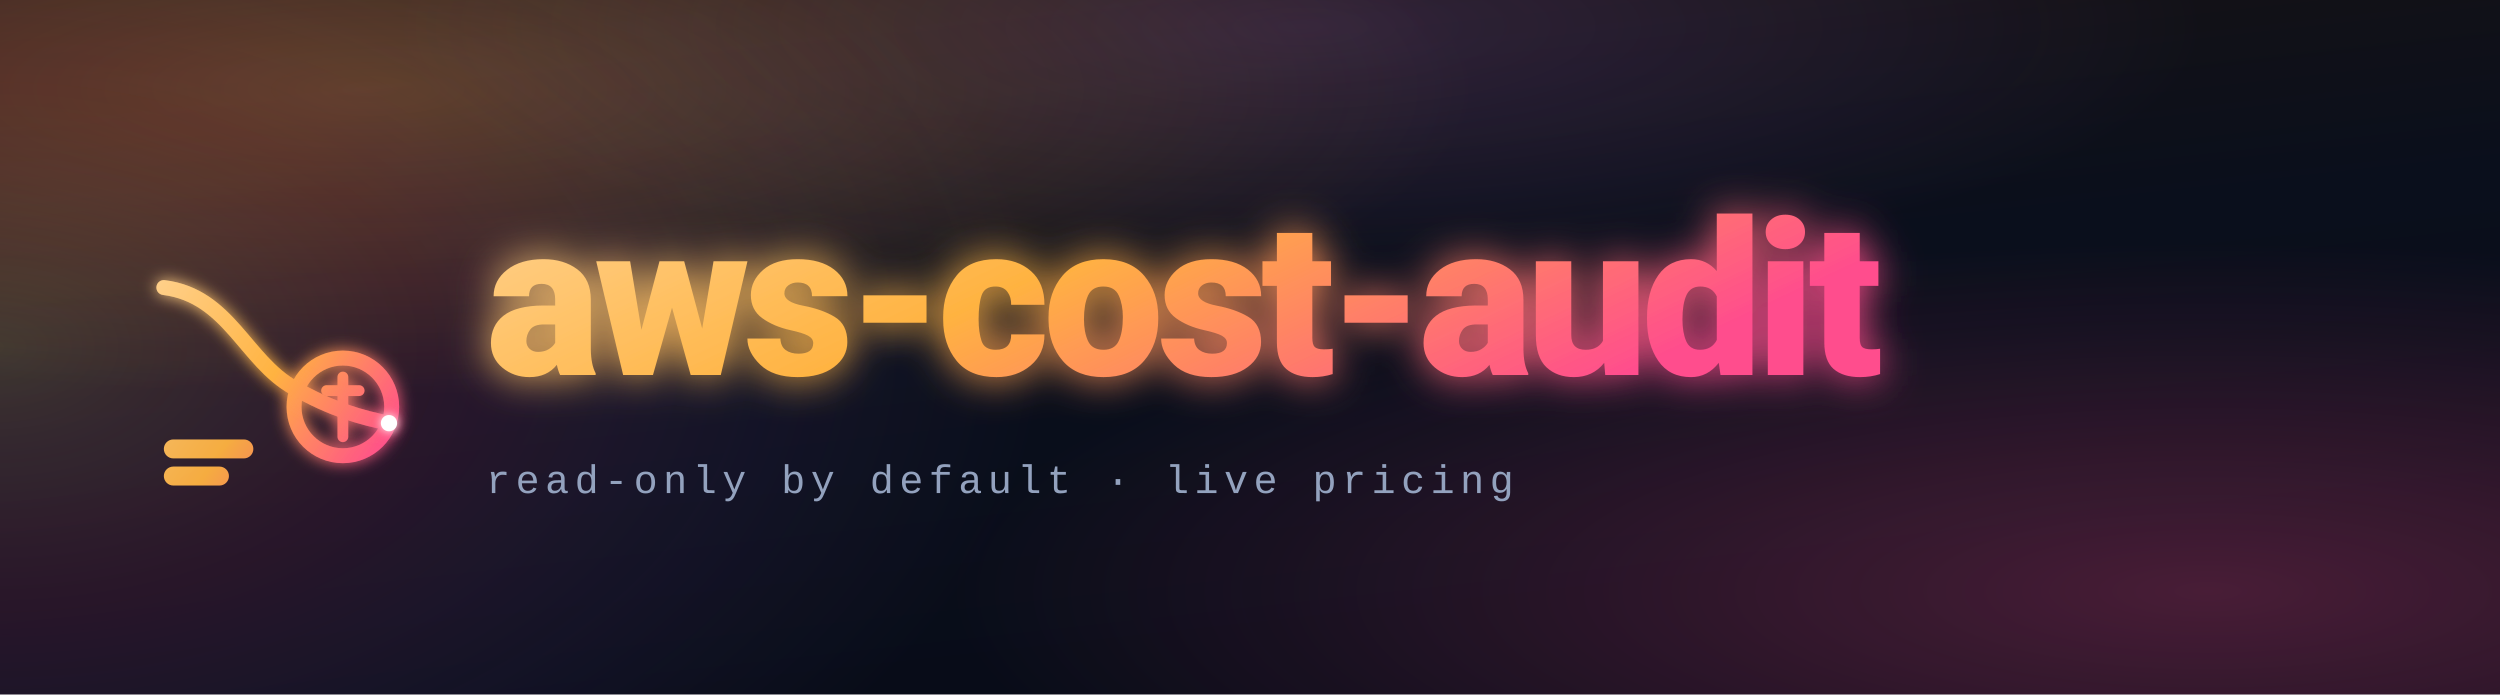
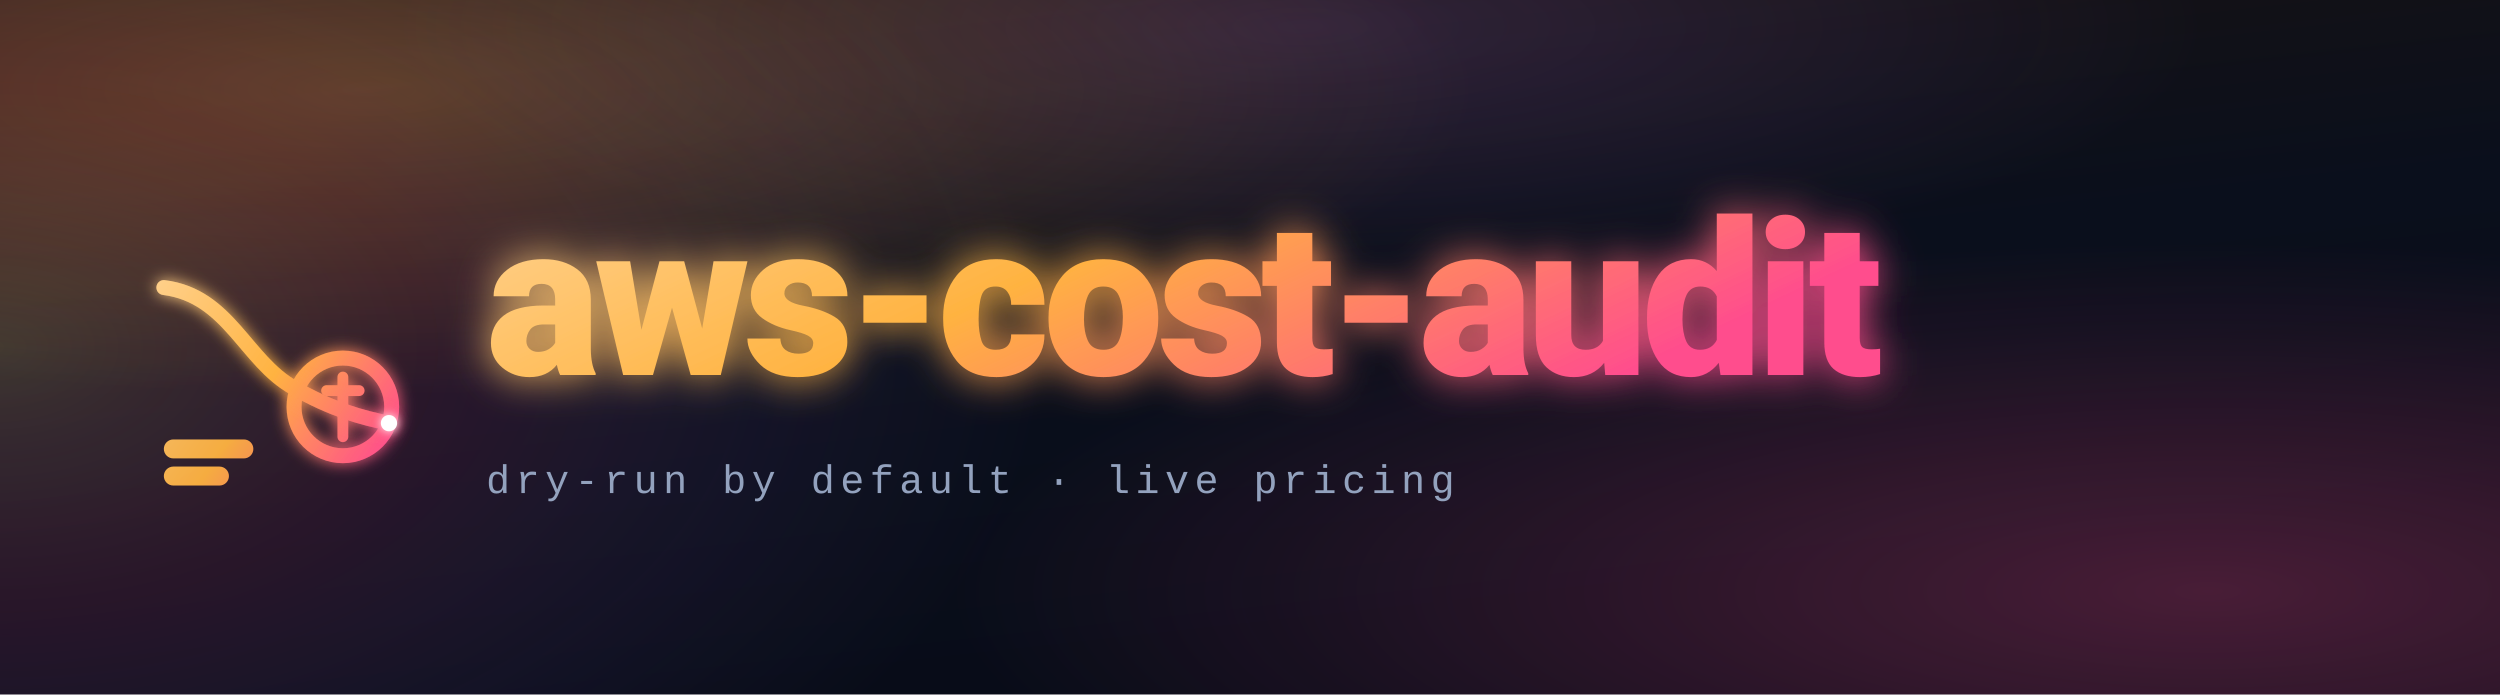
<svg xmlns="http://www.w3.org/2000/svg" viewBox="0 0 720 200" fill="none" role="img" aria-label="aws-cost-audit: a cost curve bends down over a coin while the figures beneath it count down">
  <defs>
    <linearGradient id="aw-ground" x1="0" y1="0" x2="0.4" y2="1">
      <stop offset="0%" stop-color="#1C1410" />
      <stop offset="55%" stop-color="#0A0F1C" />
      <stop offset="100%" stop-color="#080C18" />
    </linearGradient>
    <radialGradient id="aw-bloomA" cx="0.15" cy="0.13" r="0.44">
      <stop offset="0%" stop-color="#FFB341" stop-opacity="0.26" />
      <stop offset="100%" stop-color="#FFB341" stop-opacity="0" />
    </radialGradient>
    <radialGradient id="aw-bloomB" cx="0.88" cy="0.85" r="0.50">
      <stop offset="0%" stop-color="#FF4D8D" stop-opacity="0.26" />
      <stop offset="100%" stop-color="#FF4D8D" stop-opacity="0" />
    </radialGradient>
    <radialGradient id="aw-bloomC" cx="0.52" cy="0.04" r="0.36">
      <stop offset="0%" stop-color="#C77DFF" stop-opacity="0.16" />
      <stop offset="100%" stop-color="#C77DFF" stop-opacity="0" />
    </radialGradient>
    <radialGradient id="aw-wash" cx="0.5" cy="0.5" r="0.5">
      <stop offset="0%" stop-color="#FFD08A" stop-opacity="0.20" />
      <stop offset="42%" stop-color="#FF4D8D" stop-opacity="0.124" />
      <stop offset="76%" stop-color="#C77DFF" stop-opacity="0.046" />
      <stop offset="100%" stop-color="#C77DFF" stop-opacity="0" />
    </radialGradient>
    <clipPath id="aw-frame">
      <rect width="720" height="200" />
    </clipPath>
    <linearGradient id="aw-ink" gradientUnits="userSpaceOnUse" x1="40" y1="76" x2="216" y2="196">
      <stop class="awk1" offset="0%" stop-color="#FFD08A" />
      <stop class="awk2" offset="52%" stop-color="#FFB341" />
      <stop class="awk3" offset="100%" stop-color="#FF4D8D" />
    </linearGradient>
    <filter id="aw-glow" x="-45%" y="-45%" width="190%" height="190%">
      <feGaussianBlur stdDeviation="6.0" result="b" />
      <feMerge>
        <feMergeNode in="b" />
        <feMergeNode in="SourceGraphic" />
      </feMerge>
    </filter>
    <filter id="aw-glow-sm" x="-150%" y="-150%" width="400%" height="400%">
      <feGaussianBlur stdDeviation="3.6" result="b" />
      <feMerge>
        <feMergeNode in="b" />
        <feMergeNode in="SourceGraphic" />
      </feMerge>
    </filter>
    <clipPath id="aw-b1">
      <rect class="awb1" x="44" y="196" width="66" height="14" />
    </clipPath>
    <clipPath id="aw-b2">
      <rect class="awb2" x="44" y="216" width="48" height="14" />
    </clipPath>
    <linearGradient id="aw-word" x1="0" y1="0" x2="1" y2="0.25">
      <stop class="awk1" offset="0%" stop-color="#FFD08A" />
      <stop class="awk2" offset="46%" stop-color="#FFB341" />
      <stop class="awk3" offset="100%" stop-color="#FF4D8D" />
    </linearGradient>
    <linearGradient id="aw-sheen" x1="0" y1="0" x2="1" y2="0">
      <stop offset="0%" stop-color="#FFFFFF" stop-opacity="0" />
      <stop offset="50%" stop-color="#FFFFFF" stop-opacity="0.62" />
      <stop offset="100%" stop-color="#FFFFFF" stop-opacity="0" />
    </linearGradient>
    <clipPath id="aw-wordclip">
      <text x="140" y="108" font-family="system-ui, -apple-system, 'Segoe UI', Roboto, 'Helvetica Neue', Arial, sans-serif" font-size="62" font-weight="800" letter-spacing="-1.9">aws-cost-audit</text>
    </clipPath>
  </defs>
  <style>
    .disp { font-family: system-ui, -apple-system, 'Segoe UI', Roboto, 'Helvetica Neue', Arial, sans-serif; }
    .mono { font-family: ui-monospace, SFMono-Regular, 'SF Mono', Menlo, Consolas, 'Liberation Mono', monospace; }
    .eyebrow { font-size: 13px; font-weight: 600; letter-spacing: 4.5px; fill: #FFD08A; }
    .head    { font-size: 22px; font-weight: 700; fill: #F2F6FF; letter-spacing: -0.5px; }
    .sub     { font-size: 16.5px; font-weight: 500; fill: #C2CDE4; }
    .tag     { font-size: 11.5px; letter-spacing: 1.6px; fill: #93A2BE; }
    .chip    { font-size: 11.5px; letter-spacing: 1.2px; fill: #C2CDE4; }
    @keyframes aw-breathe { 0%,100% { opacity:0.62; } 50% { opacity:1; } }
    .awbloom { animation: aw-breathe 11s ease-in-out infinite; }
    @keyframes aw-sweep { 0% { transform: translateX(-360px); } 100% { transform: translateX(1080px); } }
    .awwash { animation: aw-sweep 15s cubic-bezier(.5,0,.5,1) infinite; }
    @keyframes aw-sheen { 0% { transform: translateX(0); } 15%,100% { transform: translateX(285px); } }
    .awsheen { animation: aw-sheen 8.5s cubic-bezier(.4,0,.3,1) infinite; }
    @keyframes aw-draw { 0% { stroke-dashoffset: 1000; } 40%,88% { stroke-dashoffset: 0; } 100% { stroke-dashoffset: 1000; } }
    .awcurve { stroke-dasharray: 1000; animation: aw-draw 7s linear infinite; }
    @keyframes aw-b1 { 0%,40% { width: 66px; } 88%,100% { width: 22px; } }
    @keyframes aw-b2 { 0%,46% { width: 48px; } 88%,100% { width: 14px; } }
    .awb1 { animation: aw-b1 7s steps(6, end) infinite; }
    .awb2 { animation: aw-b2 7s steps(6, end) infinite; }
    @keyframes aw-coin { 0%,100% { opacity: 0.55; } 50% { opacity: 1; } }
    .awcoin { animation: aw-coin 7s ease-in-out infinite; }
    @keyframes aw-k1 { 0%,100% { stop-color:#FFD08A; } 50% { stop-color:#FFB341; } }
    @keyframes aw-k2 { 0%,100% { stop-color:#FFB341; } 50% { stop-color:#FF9A4D; } }
    @keyframes aw-k3 { 0%,100% { stop-color:#FF4D8D; } 50% { stop-color:#FF7A3D; } }
    .awk1 { animation: aw-k1 15s ease-in-out infinite; }
    .awk2 { animation: aw-k2 15s ease-in-out infinite; }
    .awk3 { animation: aw-k3 15s ease-in-out infinite; }
    @media (prefers-reduced-motion: reduce) { * { animation: none !important; } }
  </style>
  <rect width="720" height="200" fill="url(#aw-ground)" />
  <g class="awbloom">
    <rect width="720" height="200" fill="url(#aw-bloomA)" />
    <rect width="720" height="200" fill="url(#aw-bloomB)" />
    <rect width="720" height="200" fill="url(#aw-bloomC)" />
  </g>
  <g clip-path="url(#aw-frame)">
    <g transform="translate(0,100)">
      <ellipse class="awwash" cx="0" cy="0" rx="300" ry="180" fill="url(#aw-wash)" />
    </g>
  </g>
  <g transform="translate(30,50) scale(0.3906)">
    <g opacity="0.32">
      <circle cx="176" cy="172" r="36" fill="none" stroke="url(#aw-ink)" stroke-width="11" />
      <path d="M44 84 C92 90, 104 138, 140 158 C168 174, 190 180, 210 184" fill="none" stroke="url(#aw-ink)" stroke-width="11" stroke-linecap="round" />
    </g>
    <g class="awcoin" filter="url(#aw-glow)">
      <circle cx="176" cy="172" r="36" fill="none" stroke="url(#aw-ink)" stroke-width="11" />
      <path d="M176 150 V194 M164 160 H188" stroke="url(#aw-ink)" stroke-width="8" stroke-linecap="round" fill="none" />
    </g>
    <g filter="url(#aw-glow)">
      <path class="awcurve" d="M44 84 C92 90, 104 138, 140 158 C168 174, 190 180, 210 184" pathLength="1000" fill="none" stroke="url(#aw-ink)" stroke-width="11" stroke-linecap="round" />
    </g>
    <g transform="translate(210,184)">
      <g filter="url(#aw-glow-sm)">
        <circle r="6" fill="#FFFFFF" />
      </g>
    </g>
    <g fill="url(#aw-ink)" opacity="0.95">
      <g clip-path="url(#aw-b1)">
        <rect x="44" y="196" width="66" height="14" rx="7" />
      </g>
      <g clip-path="url(#aw-b2)">
        <rect x="44" y="216" width="48" height="14" rx="7" />
      </g>
    </g>
  </g>
  <g filter="url(#aw-glow)">
    <text class="disp" x="140" y="108" font-size="62" font-weight="800" letter-spacing="-1.9" fill="url(#aw-word)">aws-cost-audit</text>
  </g>
  <g clip-path="url(#aw-wordclip)">
    <g transform="skewX(-18)">
      <rect class="awsheen" x="72" y="46" width="29" height="84" fill="url(#aw-sheen)" opacity="0.45" />
    </g>
  </g>
-   <text class="mono tag" x="140" y="142">read-only by default  ·  live pricing</text>
+   <text class="mono tag" x="140" y="142">dry-run by default  ·  live pricing</text>
</svg>
